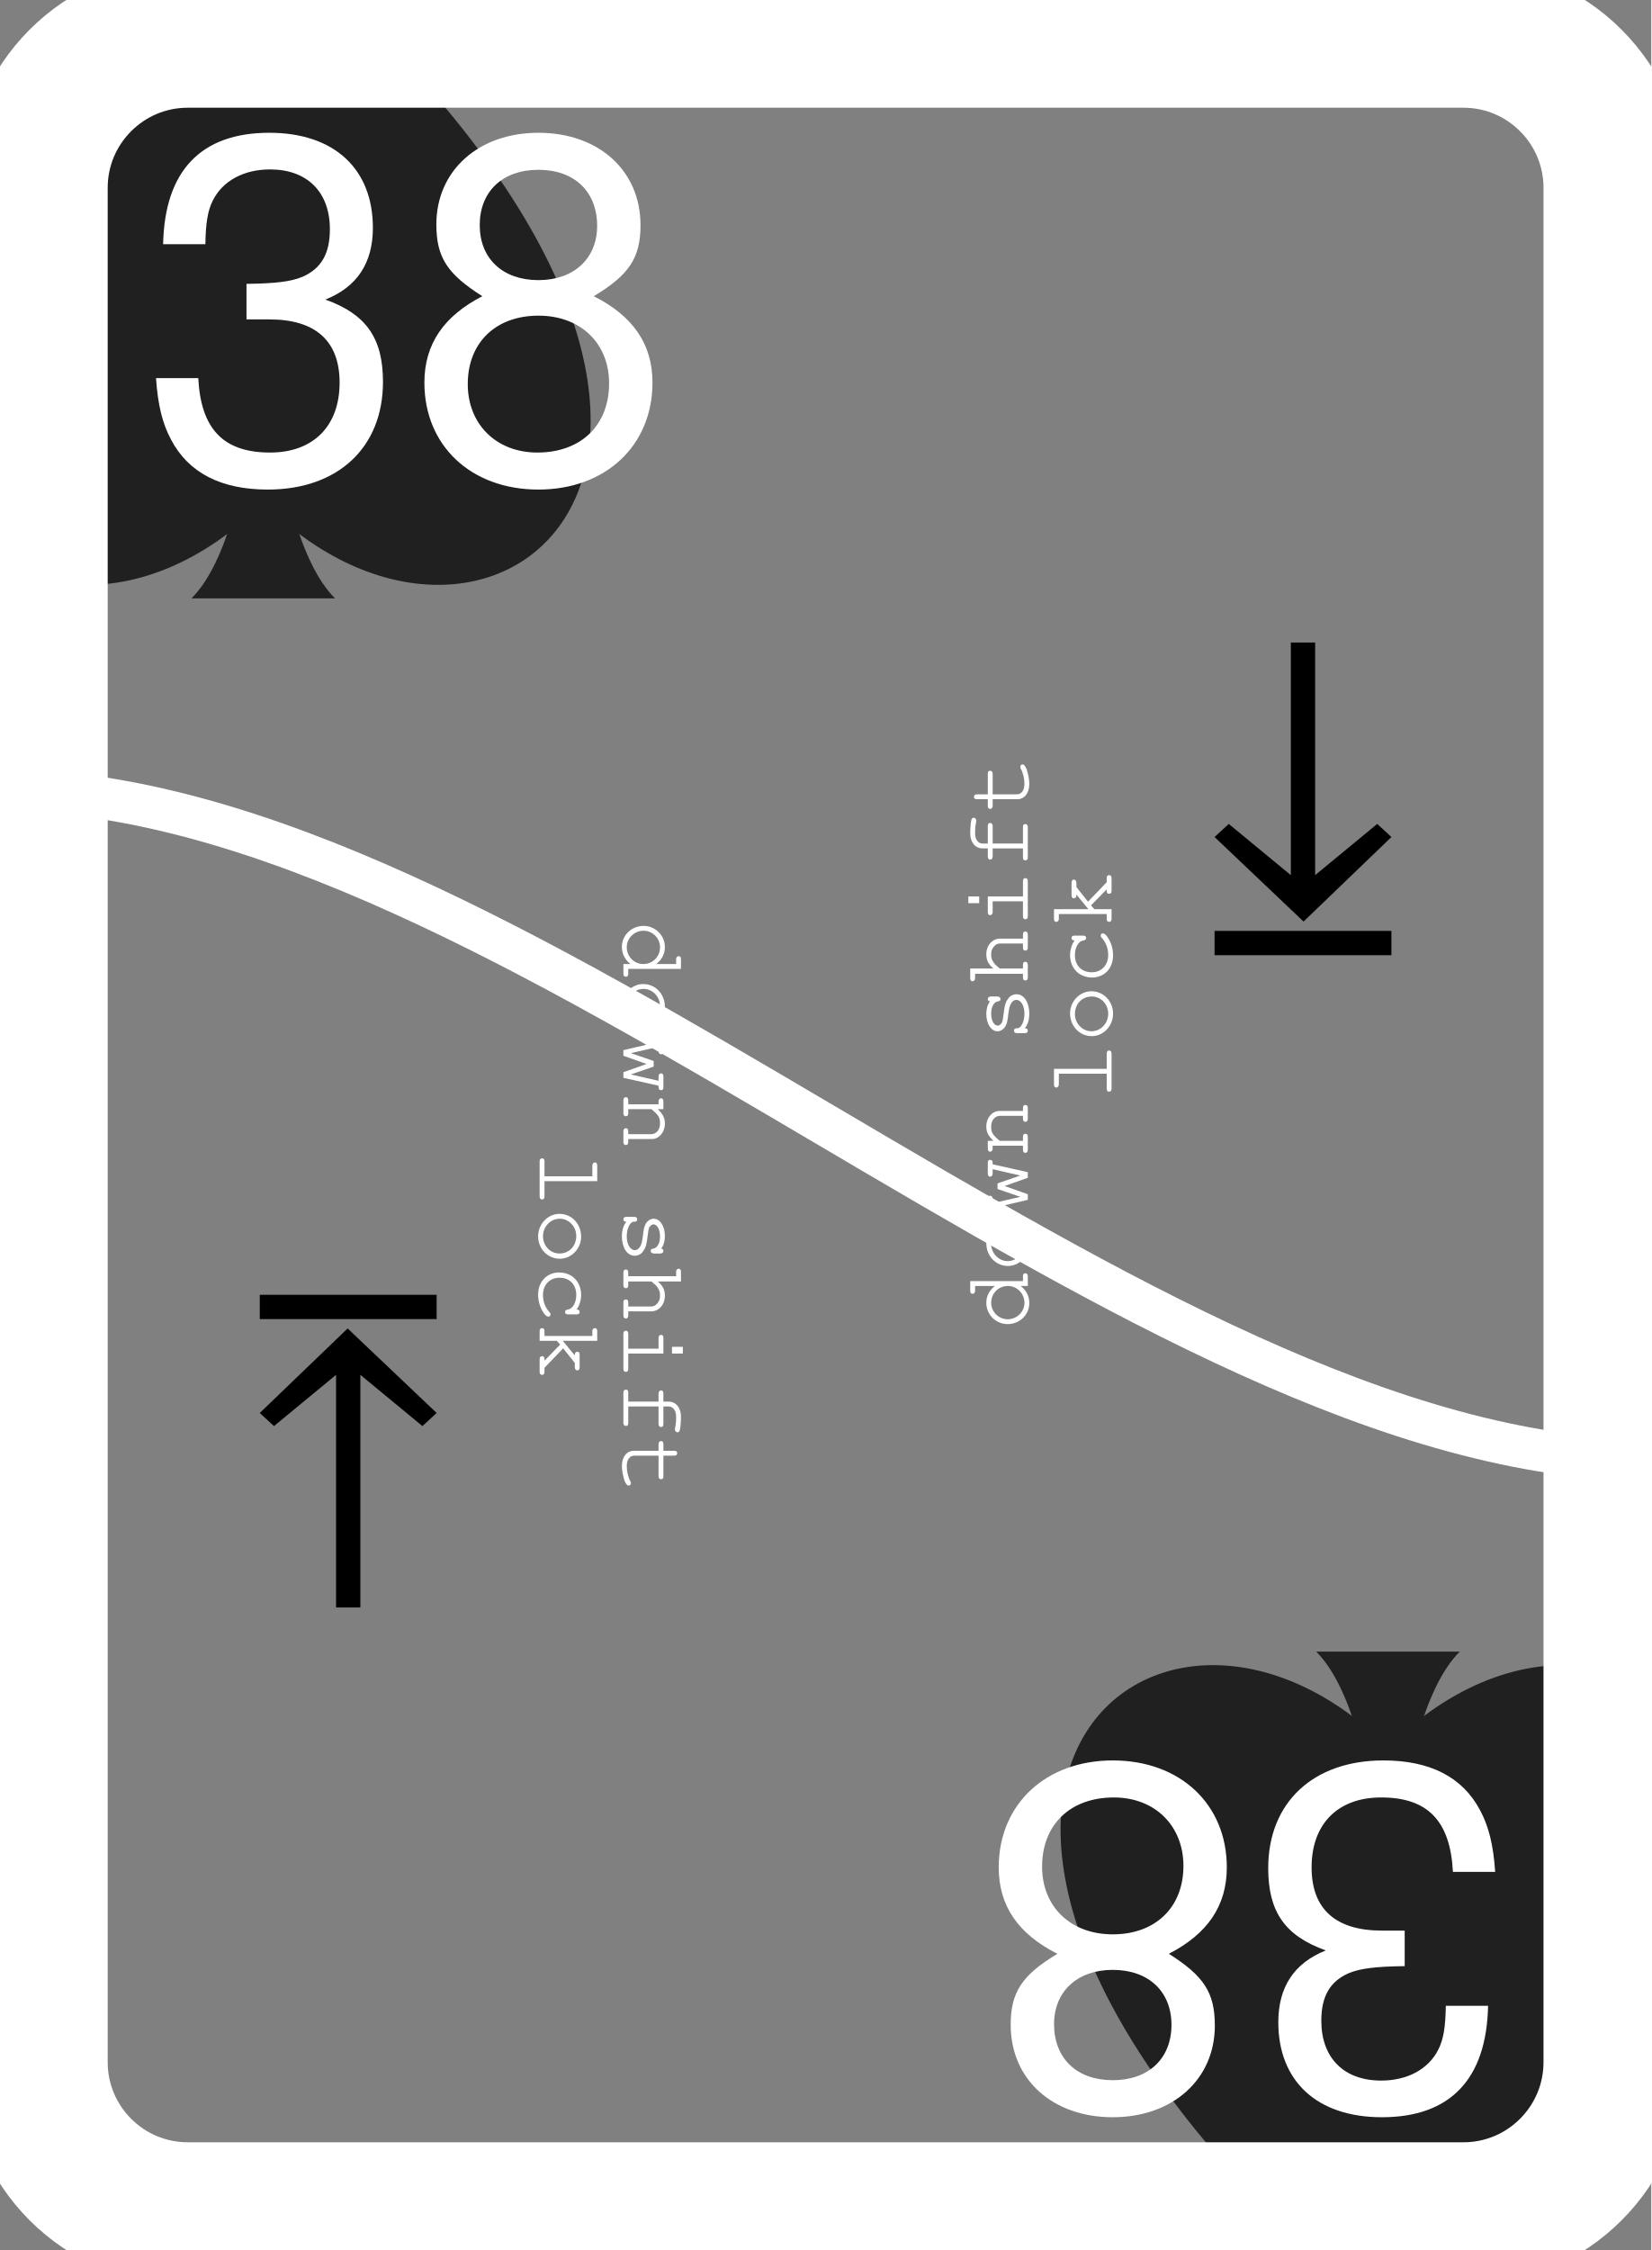
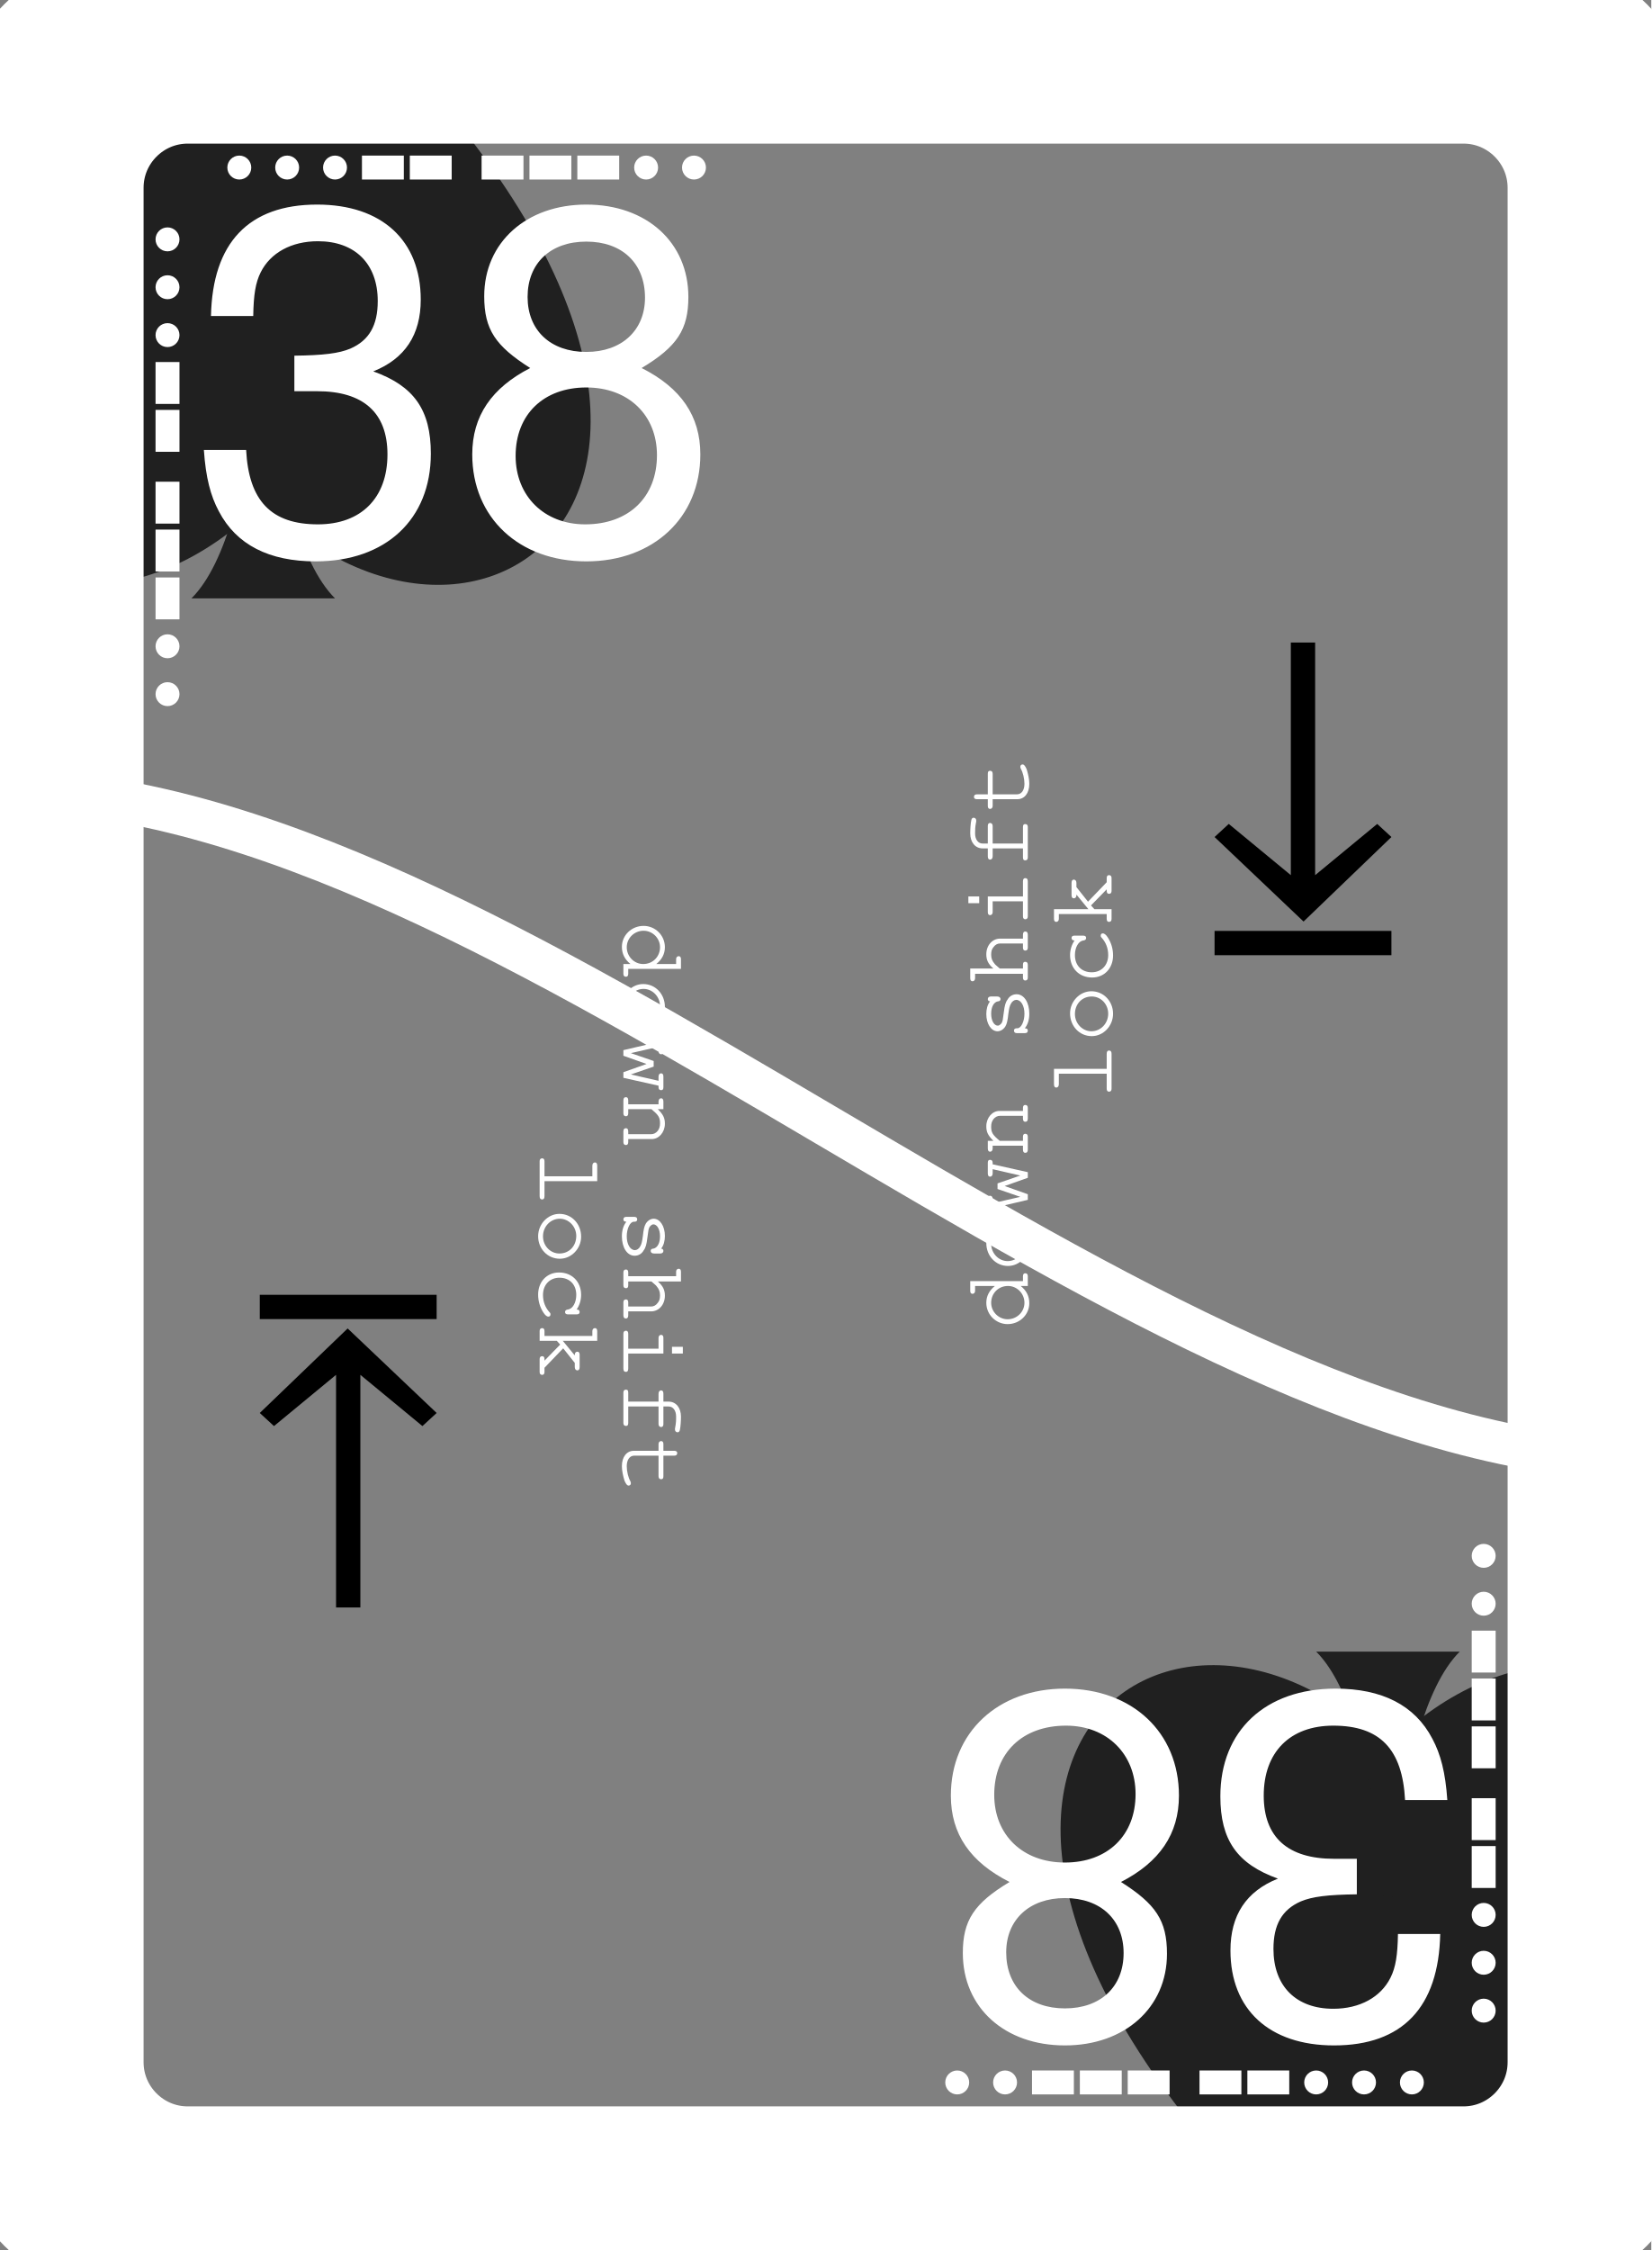
<svg xmlns="http://www.w3.org/2000/svg" xmlns:xlink="http://www.w3.org/1999/xlink" width="69mm" height="94mm" viewBox="-3 -3 69 94" version="1.1" id="card-38">
  <style>
    text { font-family:Helvetica; font-size:19.04px; line-height:1; fill:#000000;fill-opacity:1;stroke:none; }
   
   g.emoji path, g.emoji ellipse, g.emoji circle  { fill:none;stroke:#000000;stroke-width:1.0;stroke-linecap:round;stroke-miterlimit:4;stroke-dasharray:none;stroke-opacity:1 }
   g#card-38-formats-dark text { font-size:7px;fill:#ffffff; }
   g#card-38-thumb-up text, g#card-38-thumb-down text { font-size:7px; }
   path  { fill:none;stroke:#000000;stroke-width:1.0;stroke-linecap:butt;stroke-linejoin:miter;stroke-opacity:1; }
   path.suit { stroke:none; }
   g#card-38-border path  { fill:#808080;fill-opacity:1;stroke:#000000;stroke-width:1.5;stroke-opacity:1;stroke-miterlimit:4;stroke-dasharray:none; }
   g#card-38-lines path { fill:none;stroke:#ffffff;stroke-width:0.25;stroke-linecap:butt;stroke-linejoin:miter;stroke-miterlimit:4;stroke-dasharray:none;stroke-dashoffset:0;stroke-opacity:1 }
   g#card-38-lines-dark path { fill:none;stroke:#000000;stroke-width:0.5;stroke-linecap:butt;stroke-linejoin:miter;stroke-miterlimit:4;stroke-dasharray:none;stroke-dashoffset:0;stroke-opacity:1; }
   g#card-38-lines path.lines-center { stroke-dasharray:0.25, 0.75;}
  </style>
  <defs>
+     <g id="card-38-morse-dot">
+       <circle cx="1" cy="0" r="0.5" style="stroke:none;stroke-width:0;fill:#fff" />
+     </g>
+     <g id="card-38-morse-dash">
+       <rect x="0.125" y="-0.5" width="1.75" height="1" style="stroke:none;stroke-width:0;fill:#fff" />
+     </g>
    <g id="card-38-heart-full" class="emoji" transform="translate(-7,-14)">
      <path d="M 7,14 C -5.5,3.5 2,-3 7,2 12,-3 19.5,3.5 7,14 Z" />
    </g>
    <g id="card-38-heart-broken" class="emoji" transform="translate(-7,-14)">
      <path d="M 3.119,0.918 C -0.516,1.134 -2.304,6.546 6.573,13.572            L 10.056,6.195 5.805,7.761 6.763,2.319            C 5.546,1.284 4.244,0.851 3.119,0.918 Z" />
      <path d="M 11.598,-0.031 C 10.627,-0.087 9.524,0.229 8.459,0.983            L 6.937,5.754 12.36,4.47 6.655,12.992            c 0.148,0.146 0.298,0.292 0.453,0.44            C 17.163,6.008 15.371,0.19 11.598,-0.031 Z" />
    </g>
    <g id="card-38-thumb" class="emoji">
      <path d="m 0.25,6 h 4 C 3.761,3.426 2.261,0.331 6.095,0.464           9.005,0.565 8.214,3.28 7.75,6 c 3,0 7,1 4,3 1,1 1,1 0,2 2,1 2,3 -11.5,2 z" />
      <path style="stroke-width:0.5" d="m 4.722,1.807 c 0,0 0.175,2.379 1.03,2.351           0.834,-0.027 0.855,-2.351 0.855,-2.351 z" />
    </g>
    <g id="card-38-thumb-down" transform="translate(-7,-14)">
      <g transform="translate(-0.1064203,-0.6459912)">
        <path d="m 6.164,1.456 c -0.871,0.317 -1.75,0.576 -1.954,0.576 -0.337,6.56e-4 -0.37,0.279 -0.37,3.113 v 3.112 l 1.42,1.699 c 0.896,1.072 1.58,2.13 1.855,2.865 0.578,1.548 0.663,1.652 1.361,1.652 1.506,0 2.14,-1.654 1.302,-3.397 -0.703,-1.462 -0.703,-1.462 1.455,-1.462 1.649,0 1.96,-0.054 2.344,-0.408 0.354,-0.325 0.416,-0.551 0.31,-1.118 C 13.393,5.575 13.352,5.054 12.667,2.131 11.27,0.672 9.096,0.391 6.164,1.456 Z" />
        <path d="m 8.616,14.41 c 0.974,-0.083 0.526,-1.451 0.526,-1.451 l -1.294,-1.563 c -1.552,-0.039 -0.71,0.585 -1.051,0.707" />
        <rect width="3.565" height="8.378" x="0.302" y="2.094" />
      </g>
    </g>
    <g id="card-38-thumb-up" class="emoji" transform="translate(-7,-14)">
      <g transform="translate(-0.1064198,-0.2965792)">
        <path d="m 6.187,13.485 c -0.869,-0.317 -1.745,-0.576 -1.948,-0.576 -0.336,-6.46e-4 -0.369,-0.279 -0.369,-3.113 v -3.112 l 1.416,-1.699 c 0.893,-1.072 1.576,-2.13 1.849,-2.865 0.576,-1.548 0.661,-1.652 1.357,-1.652 1.501,0 2.134,1.654 1.298,3.397 -0.701,1.462 -0.701,1.462 1.45,1.462 1.644,0 1.954,0.054 2.337,0.408 0.353,0.325 0.415,0.551 0.309,1.118 -0.493,2.514 -0.534,3.035 -1.217,5.958 -1.392,1.459 -3.56,1.74 -6.483,0.674 z" />
        <path d="m 8.632,0.531 c 0.971,0.083 0.524,1.451 0.524,1.451 l -1.29,1.563 c -1.548,0.039 -0.708,-0.585 -1.048,-0.707" />
        <rect width="3.555" height="8.378" x="0.301" y="6.697" />
      </g>
    </g>
    <g id="card-38-sad" class="emoji" transform="translate(-7,-14)">
      <ellipse id="card-38-sad-right-eye" cx="9.5" cy="4" rx="0.25" ry="0.75" />
      <ellipse id="card-38-sad-left-eye" cx="4.5" cy="4" rx="0.25" ry="0.75" />
      <circle id="card-38-sad-face" cx="7" cy="7" r="7" />
      <path id="card-38-sad-frown" d="m 3,10 c 1.5,-3 6,-3 8,0" />
    </g>
    <g id="card-38-happy" class="emoji" transform="translate(-7,-14)">
      <ellipse id="card-38-happy-right-eye" cx="9.5" cy="4" rx="0.25" ry="0.75" />
      <ellipse id="card-38-happy-left-eye" cx="4.5" cy="4" rx="0.25" ry="0.75" />
      <circle id="card-38-happy-face" cx="7" cy="7" r="7" />
      <path id="card-38-happy-smile" d="m 3,8 c 1.5,4 6,4 8,0" />
    </g>
    <g id="card-38-suit-club" transform="translate(7,7)">
      <path id="card-38-suit-club-flower" style="fill:#208020;stroke:none" d="     M -7.347880794884119e-16,4.0      C 3.365,12.557 12.557,-3.365 3.464,-2.0      C 9.192,-9.192 -9.192,-9.192 -3.464,-2      C -12.557,-3.365 -3.365,12.557 -7.347880794884119e-16,4.0      Z     " />
      <path id="card-38-suit-club-stem" style="fill:#208020;stroke:none" d="     m 0,7.0      h -1.5      c 1.5,-1.5 1.5,-7.0 1.5,-7.0      c 0,0 0,5.5 1.5,7.0      z" />
    </g>
    <g id="card-38-suit-heart">
      <path style="fill:#802020;stroke:none" d="M 7,14 C -5.5,3.5 2,-3 7,2 12,-3 19.5,3.5 7,14 Z" />
    </g>
    <g id="card-38-suit-diamond">
      <path style="fill:#202080;stroke:none" d="m 7,14 -7,-10 7,-4 7,4 z" />
    </g>
    <g id="card-38-suit-spade">
      <path style="fill:#202020;stroke:none" d="M 7,0 C -5.5,10.5 2,17 7,12 12,17 19.5,10.5 7,0 Z" />
      <path style="fill:#202020;stroke:none" d="m 7,14 h -1.5 c 1.5,-1.5 1.5,-7.0 1.5,-7.0 c 0,0 0,5.5 1.5,7.0 z" />
    </g>
    <g id="card-38-lines">
      <path d="m 0,0 14,0" />
      <path class="lines-center" d="m 1,7 12,0" />
      <path d="m 0,14 14,0" />
    </g>
    <g id="card-38-lines-dark">
      
      
      
    </g>
    <g id="card-38-translate-text">
      <text xml:space="preserve" x="37.45" y="34.25" text-anchor="middle" />
      <text xml:space="preserve" x="51" y="20.25" text-anchor="middle" />
      <text xml:space="preserve" x="51" y="48.25" text-anchor="middle" />
    </g>
    <g id="card-38-translate-pics">
      <use x="37.45" y="34.25" xlink:href="#card-38-" />
      <use x="51" y="20.25" xlink:href="#card-38-" />
      <use x="51" y="48.25" xlink:href="#card-38-" />
    </g>
    <g id="card-38-formats">
      <g id="formats-up" transform="translate(44.45,6.35)">
        <use xlink:href="#card-38-lines" />
        <text transform="rotate(-90) translate(-7,-1)" xml:space="preserve" text-anchor="middle" style="font-size:3px;line-height:1;font-family:Courier;fill:#ffffff;fill-opacity:1;stroke:#ffffff;stroke-width:0;stroke-miterlimit:4;stroke-dasharray:none;stroke-opacity:1" />
      </g>
      <g id="card-38-formats-plain" transform="translate(30.45,20.35)">
        <use xlink:href="#card-38-lines" />
        <text transform="rotate(-90) translate(-7,-1)" xml:space="preserve" text-anchor="middle" style="font-size:3px;line-height:1;font-family:Courier;fill:#ffffff;fill-opacity:1;stroke:#ffffff;stroke-width:0;stroke-miterlimit:4;stroke-dasharray:none;stroke-opacity:1">
          <tspan dy="-9" x="0">down shift</tspan>
          <tspan x="0" dy="3.5">lock</tspan>
        </text>
      </g>
      <g id="card-38-formats-down" transform="translate(44.45,34.35)">
        <use xlink:href="#card-38-lines" />
        <text transform="rotate(-90) translate(-7,-1)" xml:space="preserve" text-anchor="middle" style="font-size:3px;line-height:1;font-family:Courier;fill:#ffffff;fill-opacity:1;stroke:#ffffff;stroke-width:0;stroke-miterlimit:4;stroke-dasharray:none;stroke-opacity:1" />
      </g>
      <text xml:space="preserve" text-anchor="middle" style="font-size:7px;line-height:1;font-family:Courier;fill:#ffffff;fill-opacity:1;stroke:#ffffff;stroke-width:0;stroke-miterlimit:4;stroke-dasharray:none;stroke-opacity:1" x="51.45" y="28.50">⤓</text>
    </g>
    <g id="card-38-formats-dark">
      <g id="card-38-formats-up" transform="translate(44.45,6.35)">
        <use xlink:href="#card-38-lines-dark" />
        <text transform="rotate(-90) translate(-7,-1)" xml:space="preserve" text-anchor="middle" style="font-size:3px;line-height:1;font-family:Courier;fill:#ffffff;fill-opacity:1;stroke:#ffffff;stroke-width:0;stroke-miterlimit:4;stroke-dasharray:none;stroke-opacity:1" />
      </g>
      <g id="card-38-formats-plain" transform="translate(30.45,20.35)">
        <use xlink:href="#card-38-lines-dark" />
        <text transform="rotate(-90) translate(-7,18.5)" xml:space="preserve" text-anchor="middle" style="font-size:4px;line-height:1;font-family:Courier;fill:#ffffff;fill-opacity:1;stroke:#ffffff;stroke-width:0;stroke-miterlimit:4;stroke-dasharray:none;stroke-opacity:1">
          <tspan dy="-9" x="0">down shift</tspan>
          <tspan x="0" dy="3.5">lock</tspan>
        </text>
      </g>
      <g id="card-38-formats-down" transform="translate(44.45,34.35)">
        <use xlink:href="#card-38-lines-dark" />
        <text transform="rotate(-90) translate(-7,-1)" xml:space="preserve" text-anchor="middle" style="font-size:3px;line-height:1;font-family:Courier;fill:#ffffff;fill-opacity:1;stroke:#ffffff;stroke-width:0;stroke-miterlimit:4;stroke-dasharray:none;stroke-opacity:1" />
      </g>
      <text xml:space="preserve" text-anchor="middle" style="fill:#000000;font-size:150%" x="51.45" y="36">⤓</text>
    </g>
  </defs>
  <g id="card-38-main-layer">
    <rect x="-3" y="-3" width="69" height="94" style="fill:#808080" />
    <use opacity="1" transform="matrix(2,0,0,2,-6,-6)" xlink:href="#card-38-suit-spade" />
    <use xlink:href="#card-38-formats-dark" />
    <g transform="rotate(180,31.5,44)">
      <use opacity="1" transform="matrix(2,0,0,2,-6,-6)" xlink:href="#card-38-suit-spade" />
      <use xlink:href="#card-38-formats-dark" />
    </g>
    <g id="card-38-border">
-       <rect x="-1.5" y="-1.5" width="66" height="91" rx="6.35" opacity="1.0" style="fill:none;stroke:#ffffff;stroke-width:6.0" />
+       <rect x="-1.5" y="-1.5" width="66" height="91" rx="6.35" opacity="1.0" style="fill:none;stroke:#ffffff;stroke-width:9.0" />
      <path id="card-38-border-separator" style="stroke:#ffffff;stroke-width:1.75;fill:none;" d="M -3.0,30 C 18.5,30 44.5,58 66,58" />
    </g>
    <g id="card-38-upward">
-       <text x="14" y="17" style="font-family:Helvetica;font-size:20px;fill:#fff" text-anchor="middle">38</text>
+       <text x="16" y="20" style="font-family:Helvetica;font-size:20px;fill:#fff" text-anchor="middle">38</text>
+       <g id="card-38-morse" transform="translate(6,4)">
+         <g id="card-38-suit-morse">
+           <use xlink:href="#card-38-morse-dot" transform="translate(0,0)" />
+           <use xlink:href="#card-38-morse-dot" transform="translate(2,0)" />
+           <use xlink:href="#card-38-morse-dot" transform="translate(4,0)" />
+           <use xlink:href="#card-38-morse-dash" transform="translate(6,0)" />
+           <use xlink:href="#card-38-morse-dash" transform="translate(8,0)" />
+         </g>
+         <g id="card-38-face-morse" transform="translate(11,0)">
+           <use xlink:href="#card-38-morse-dash" transform="translate(0,0)" />
+           <use xlink:href="#card-38-morse-dash" transform="translate(2,0)" />
+           <use xlink:href="#card-38-morse-dash" transform="translate(4,0)" />
+           <use xlink:href="#card-38-morse-dot" transform="translate(6,0)" />
+           <use xlink:href="#card-38-morse-dot" transform="translate(8,0)" />
+         </g>
+       </g>
+       <use xlink:href="#card-38-morse" transform="translate(8,0) rotate(90)" />
      <use xlink:href="#card-38-translate-text" />
    </g>
    <use xlink:href="#card-38-upward" transform="rotate(180,31.5,44)" />
  </g>
</svg>
